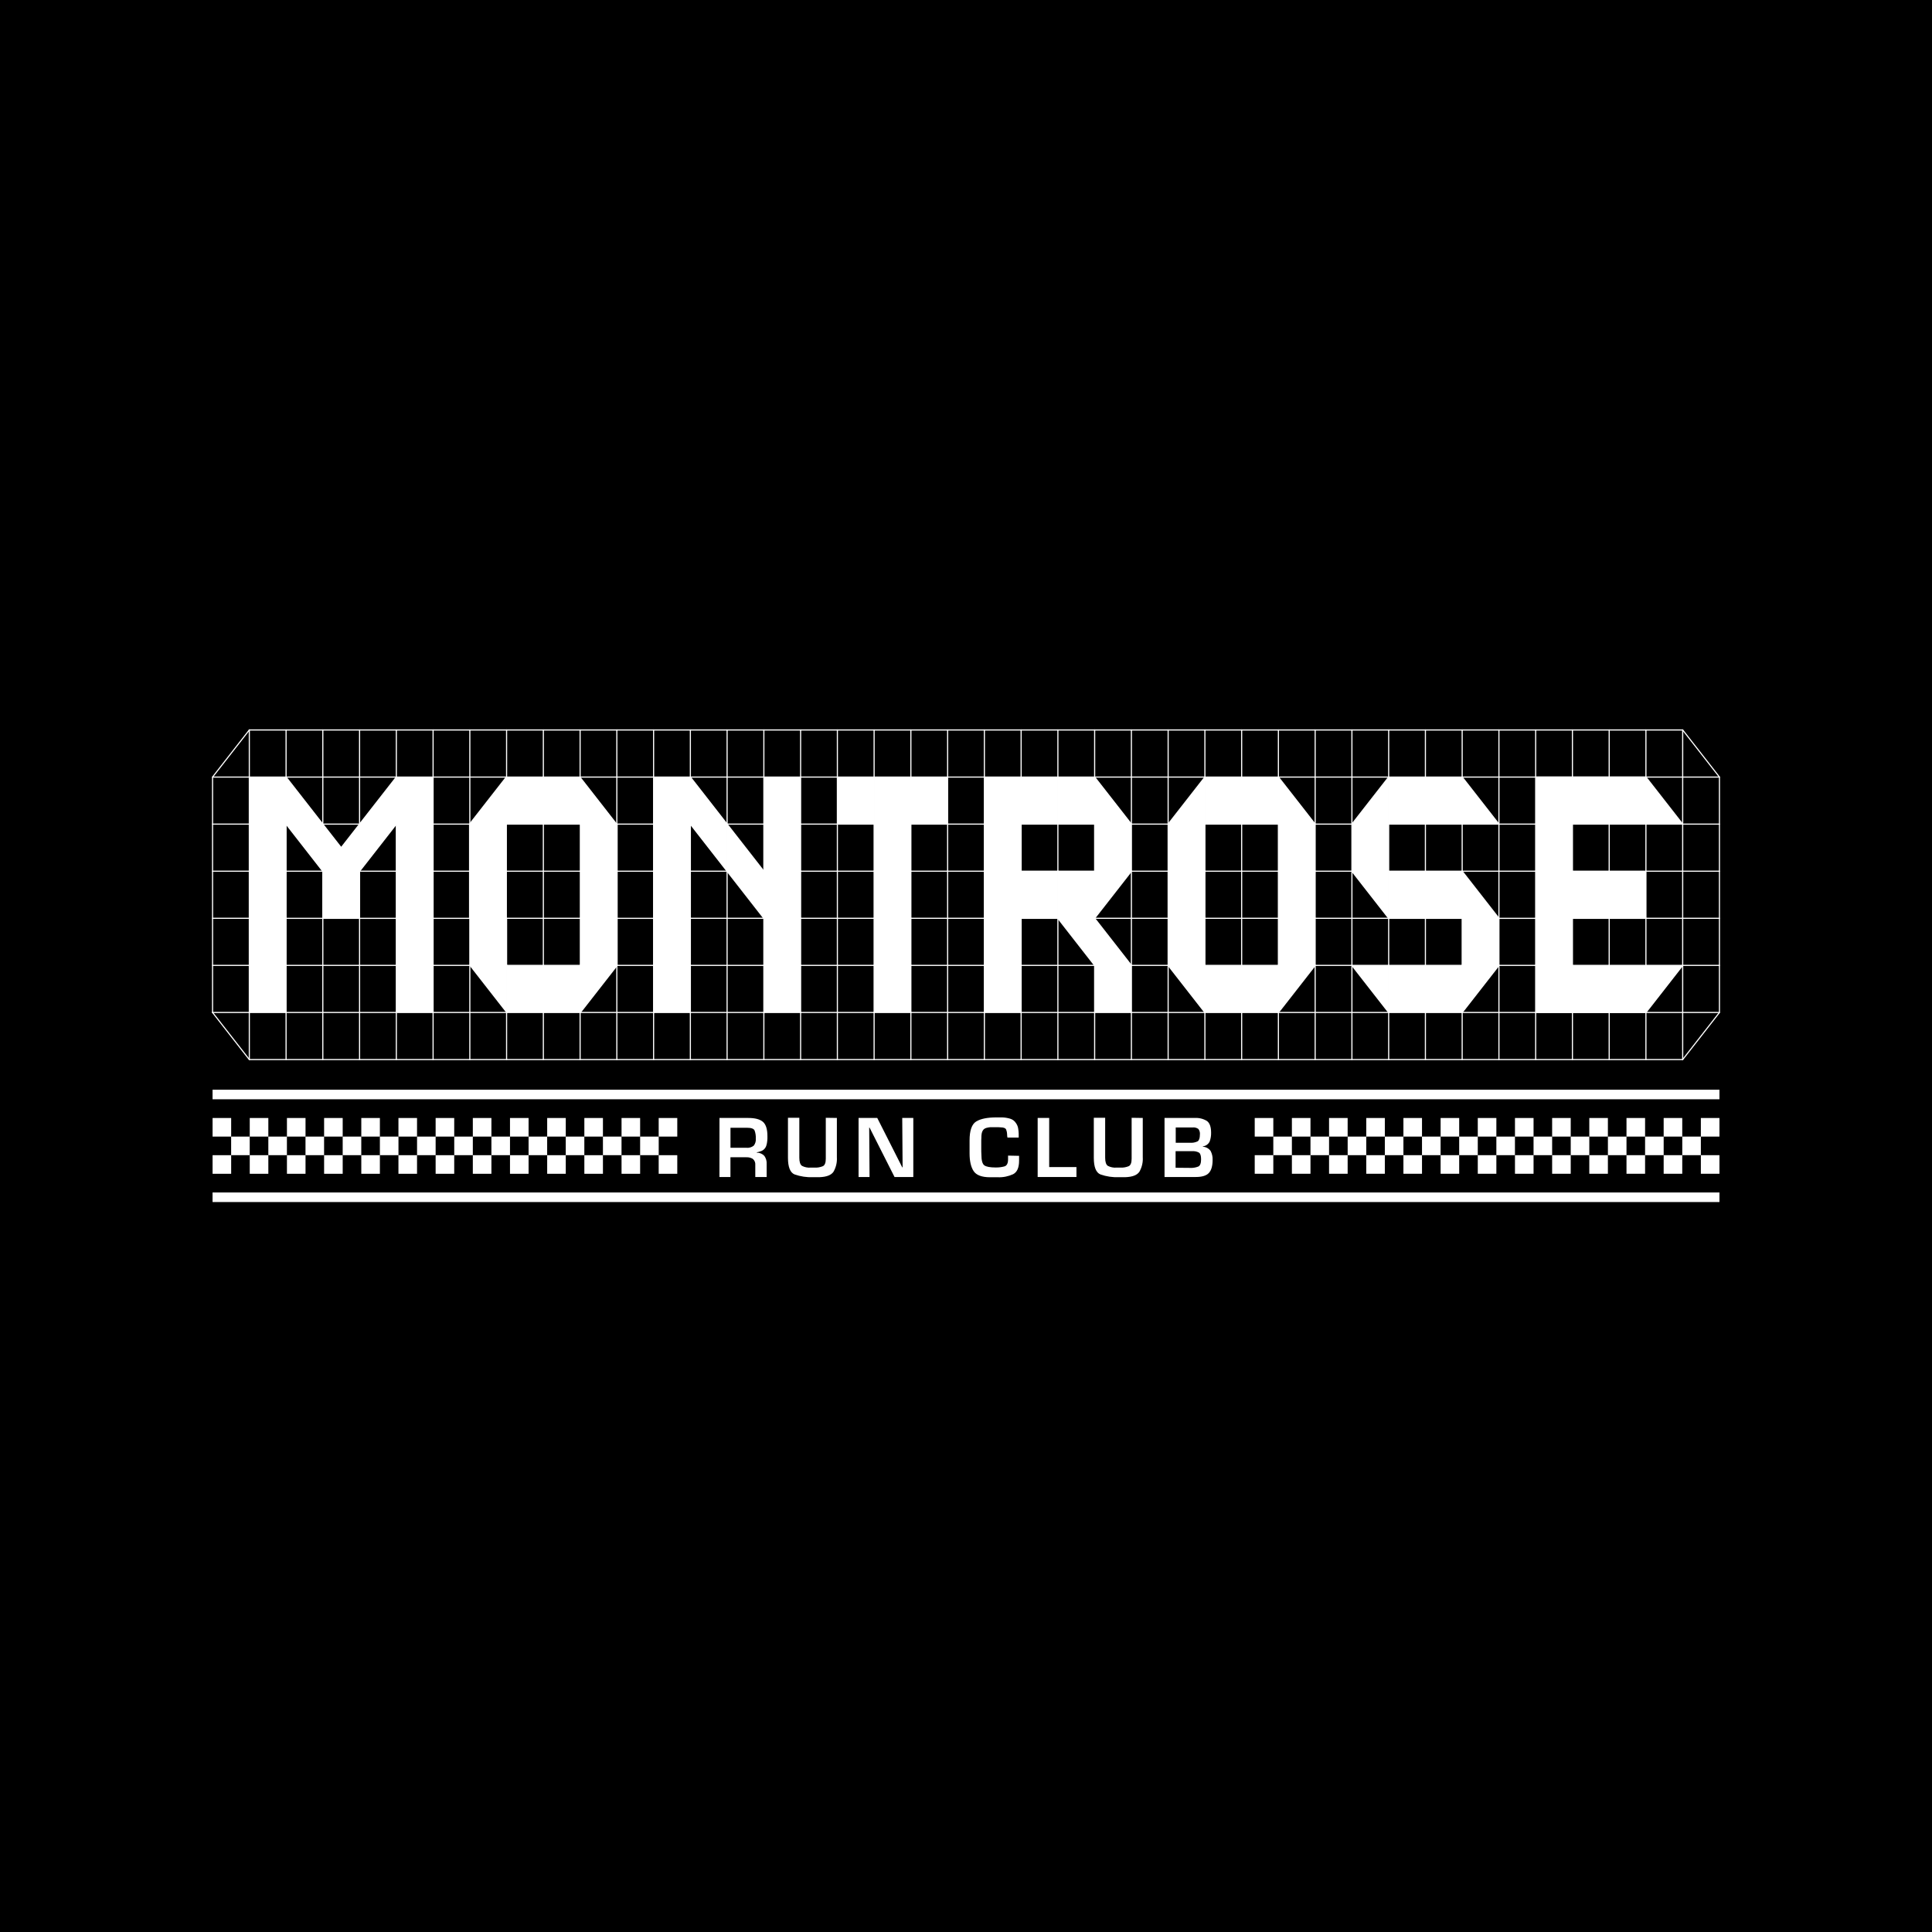
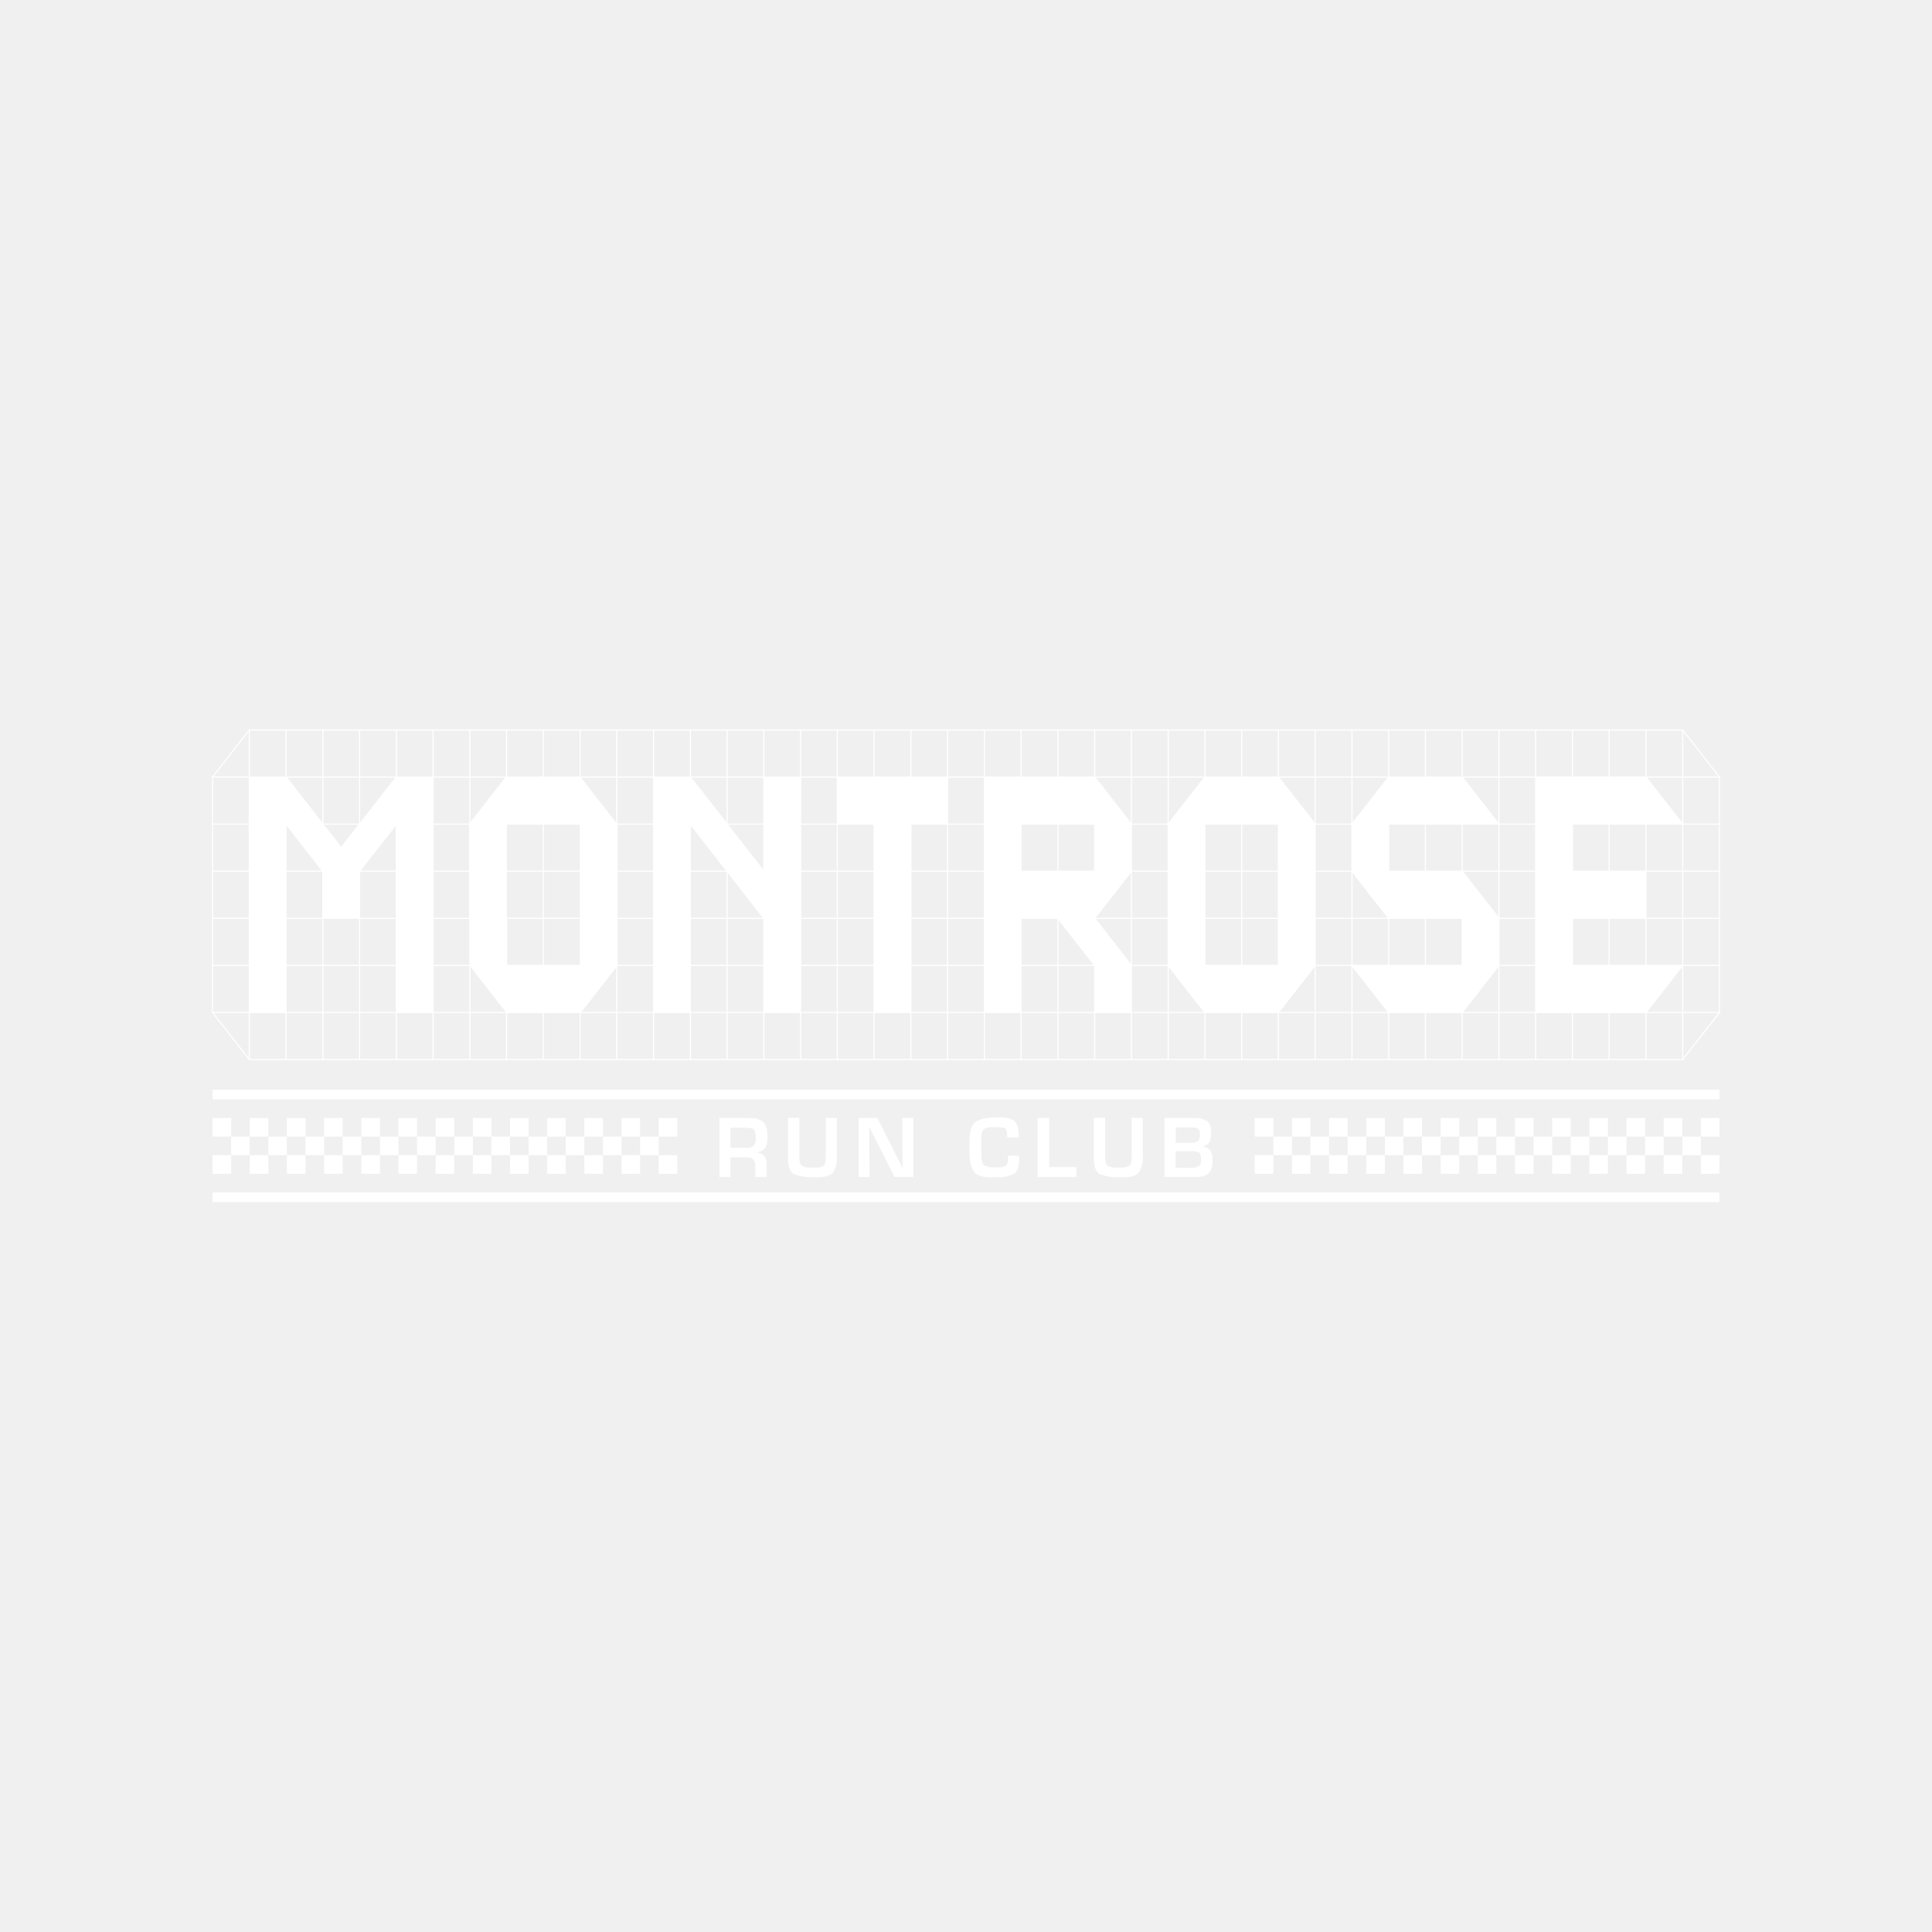
<svg xmlns="http://www.w3.org/2000/svg" viewBox="0 0 850.39 850.39">
  <defs>
    <style>.cls-1,.cls-3{fill:#fff;}.cls-1,.cls-2{stroke:#fff;stroke-linecap:round;stroke-linejoin:round;stroke-width:0.5px;}.cls-2{fill:none;}</style>
  </defs>
-   <g id="BG">
-     <rect width="850.39" height="850.39" />
-   </g>
  <g id="LOGO-EXPAND">
    <rect class="cls-1" x="384.75" y="362.75" width="16.18" height="20.73" />
    <rect class="cls-1" x="368.58" y="342.03" width="16.18" height="20.72" />
    <rect class="cls-1" x="384.75" y="342.03" width="16.18" height="20.72" />
    <rect class="cls-1" x="400.93" y="342.03" width="16.18" height="20.72" />
    <rect class="cls-1" x="384.75" y="383.48" width="16.18" height="20.73" />
    <rect class="cls-1" x="384.75" y="404.21" width="16.18" height="20.73" />
    <rect class="cls-1" x="384.75" y="424.93" width="16.18" height="20.72" />
    <rect class="cls-1" x="675.94" y="362.75" width="16.18" height="20.73" />
    <rect class="cls-1" x="675.94" y="342.03" width="16.18" height="20.72" />
    <rect class="cls-1" x="692.12" y="342.03" width="16.18" height="20.72" />
    <rect class="cls-1" x="708.3" y="342.03" width="16.18" height="20.72" />
    <polygon class="cls-1" points="740.65 362.75 724.47 362.75 724.47 342.03 740.65 362.75" />
    <rect class="cls-1" x="692.12" y="383.48" width="16.18" height="20.73" />
    <rect class="cls-1" x="675.94" y="383.48" width="16.18" height="20.73" />
    <rect class="cls-1" x="675.94" y="404.21" width="16.18" height="20.73" />
    <rect class="cls-1" x="675.94" y="424.93" width="16.18" height="20.72" />
    <rect class="cls-1" x="692.12" y="424.93" width="16.18" height="20.72" />
    <rect class="cls-1" x="708.3" y="424.93" width="16.18" height="20.72" />
    <polygon class="cls-1" points="740.65 424.93 724.47 445.66 724.47 424.93 740.65 424.93" />
    <rect class="cls-1" x="708.3" y="383.48" width="16.18" height="20.73" />
    <polygon class="cls-1" points="158.27 362.75 158.27 383.48 142.09 383.48 142.09 362.75 150.18 373.11 158.27 362.75" />
    <rect class="cls-1" x="174.45" y="362.75" width="16.18" height="20.73" />
    <rect class="cls-1" x="109.74" y="342.03" width="16.18" height="20.72" />
    <rect class="cls-1" x="174.45" y="342.03" width="16.18" height="20.72" />
    <polygon class="cls-1" points="142.09 362.75 142.09 383.48 125.92 362.75 142.09 362.75" />
    <polygon class="cls-1" points="174.45 362.75 158.27 383.48 158.27 362.75 174.45 362.75" />
    <rect class="cls-1" x="142.09" y="383.48" width="16.18" height="20.73" />
    <rect class="cls-1" x="174.45" y="383.48" width="16.18" height="20.73" />
    <rect class="cls-1" x="174.45" y="404.21" width="16.18" height="20.73" />
    <rect class="cls-1" x="174.45" y="424.93" width="16.18" height="20.72" />
    <rect class="cls-1" x="109.74" y="424.93" width="16.18" height="20.72" />
    <rect class="cls-1" x="109.74" y="404.21" width="16.18" height="20.73" />
    <rect class="cls-1" x="109.74" y="383.48" width="16.18" height="20.73" />
    <rect class="cls-1" x="109.74" y="362.75" width="16.18" height="20.73" />
    <polygon class="cls-1" points="174.45 342.03 174.45 362.75 158.27 362.75 174.45 342.03" />
    <polygon class="cls-1" points="142.09 362.75 142.09 362.75 125.92 362.75 125.92 342.03 142.09 362.75" />
    <polyline class="cls-2" points="740.65 321.3 724.47 321.3 708.3 321.3 692.12 321.3 675.94 321.3 659.77 321.3 643.59 321.3 627.41 321.3 611.24 321.3 595.06 321.3 578.88 321.3 562.7 321.3 546.53 321.3 530.35 321.3 514.17 321.3 498 321.3 481.81 321.3 465.64 321.3 449.46 321.3 433.29 321.3 417.11 321.3 400.93 321.3 384.75 321.3 368.58 321.3 352.4 321.3 336.22 321.3 320.04 321.3 303.87 321.3 287.69 321.3 271.51 321.3 255.34 321.3 239.16 321.3 222.98 321.3 206.8 321.3 190.63 321.3 174.45 321.3 158.27 321.3 142.09 321.3 125.92 321.3 109.74 321.3" />
    <polyline class="cls-2" points="222.98 342.03 206.8 342.03 190.63 342.03" />
    <polyline class="cls-2" points="303.87 342.03 320.04 342.03 336.22 342.03" />
    <line class="cls-2" x1="433.28" y1="342.03" x2="417.11" y2="342.03" />
    <polyline class="cls-2" points="611.24 342.03 595.06 342.03 578.88 342.03 562.7 342.03" />
    <polyline class="cls-2" points="643.59 342.03 659.77 342.03 675.94 342.03 692.12 342.03 708.3 342.03 724.47 342.03 740.65 342.03 756.83 342.03" />
    <polyline class="cls-2" points="481.81 342.03 498 342.03 514.17 342.03 530.35 342.03" />
    <line class="cls-2" x1="368.58" y1="342.03" x2="352.4" y2="342.03" />
    <polyline class="cls-2" points="255.34 342.03 271.51 342.03 287.69 342.03" />
    <polyline class="cls-2" points="125.92 342.03 142.09 342.03 158.27 342.03 174.45 342.03" />
    <line class="cls-2" x1="109.74" y1="342.03" x2="93.56" y2="342.03" />
    <line class="cls-2" x1="206.8" y1="362.75" x2="190.63" y2="362.75" />
    <line class="cls-2" x1="287.69" y1="362.75" x2="271.51" y2="362.75" />
    <line class="cls-2" x1="368.58" y1="362.75" x2="352.4" y2="362.75" />
    <line class="cls-2" x1="675.94" y1="362.75" x2="659.77" y2="362.75" />
    <line class="cls-2" x1="756.83" y1="362.75" x2="740.65" y2="362.75" />
    <line class="cls-2" x1="595.06" y1="362.75" x2="578.88" y2="362.75" />
    <line class="cls-2" x1="514.17" y1="362.75" x2="498" y2="362.75" />
    <line class="cls-2" x1="433.28" y1="362.75" x2="417.11" y2="362.75" />
    <line class="cls-2" x1="336.22" y1="362.75" x2="320.04" y2="362.75" />
    <line class="cls-2" x1="158.27" y1="362.75" x2="142.09" y2="362.75" />
    <line class="cls-2" x1="109.74" y1="362.75" x2="93.56" y2="362.75" />
    <line class="cls-2" x1="142.09" y1="383.48" x2="125.92" y2="383.48" />
    <line class="cls-2" x1="206.8" y1="383.48" x2="190.63" y2="383.48" />
    <line class="cls-2" x1="287.69" y1="383.48" x2="271.51" y2="383.48" />
    <polyline class="cls-2" points="352.4 383.48 368.58 383.48 384.75 383.48" />
    <line class="cls-2" x1="514.17" y1="383.48" x2="498" y2="383.48" />
    <line class="cls-2" x1="595.06" y1="383.48" x2="578.88" y2="383.48" />
    <polyline class="cls-2" points="724.47 383.48 740.65 383.48 756.83 383.48" />
    <polyline class="cls-2" points="675.94 383.48 659.77 383.48 643.59 383.48" />
    <polyline class="cls-2" points="562.7 383.48 546.53 383.48 530.35 383.48" />
    <polyline class="cls-2" points="433.29 383.48 417.11 383.48 400.93 383.48" />
    <line class="cls-2" x1="320.04" y1="383.48" x2="303.87" y2="383.48" />
    <polyline class="cls-2" points="255.34 383.48 239.16 383.48 222.98 383.48" />
    <line class="cls-2" x1="174.45" y1="383.48" x2="158.27" y2="383.48" />
    <line class="cls-2" x1="109.74" y1="383.48" x2="93.56" y2="383.48" />
    <line class="cls-2" x1="142.09" y1="404.21" x2="125.92" y2="404.21" />
    <line class="cls-2" x1="206.8" y1="404.21" x2="190.63" y2="404.21" />
    <line class="cls-2" x1="287.69" y1="404.21" x2="271.51" y2="404.21" />
    <polyline class="cls-2" points="352.4 404.2 368.58 404.2 384.75 404.2" />
    <polyline class="cls-2" points="481.81 404.2 498 404.2 514.17 404.2" />
    <polyline class="cls-2" points="578.88 404.2 595.06 404.2 611.24 404.2" />
    <polyline class="cls-2" points="724.47 404.2 740.65 404.2 756.83 404.2" />
    <line class="cls-2" x1="675.94" y1="404.21" x2="659.77" y2="404.21" />
    <polyline class="cls-2" points="562.7 404.2 546.53 404.2 530.35 404.2" />
    <polyline class="cls-2" points="433.29 404.2 417.11 404.2 400.93 404.2" />
    <polyline class="cls-2" points="336.22 404.2 320.04 404.2 303.87 404.2" />
    <polyline class="cls-2" points="255.34 404.2 239.16 404.2 222.98 404.2" />
    <line class="cls-2" x1="174.45" y1="404.21" x2="158.27" y2="404.21" />
    <line class="cls-2" x1="109.74" y1="404.2" x2="93.56" y2="404.2" />
    <line class="cls-2" x1="206.8" y1="424.93" x2="190.63" y2="424.93" />
    <line class="cls-2" x1="287.69" y1="424.93" x2="271.51" y2="424.93" />
    <polyline class="cls-2" points="303.87 424.93 320.04 424.93 336.22 424.93" />
    <polyline class="cls-2" points="352.4 424.93 368.58 424.93 384.75 424.93" />
    <polyline class="cls-2" points="400.93 424.93 417.11 424.93 433.29 424.93" />
    <line class="cls-2" x1="514.17" y1="424.93" x2="498" y2="424.93" />
    <line class="cls-2" x1="595.06" y1="424.93" x2="578.88" y2="424.93" />
    <line class="cls-2" x1="756.83" y1="424.93" x2="740.65" y2="424.93" />
    <line class="cls-2" x1="675.94" y1="424.93" x2="659.77" y2="424.93" />
    <polyline class="cls-2" points="449.46 424.93 465.64 424.93 481.81 424.93" />
    <polyline class="cls-2" points="174.45 424.93 158.27 424.93 142.09 424.93 125.92 424.93" />
    <line class="cls-2" x1="109.74" y1="424.93" x2="93.56" y2="424.93" />
    <polyline class="cls-2" points="125.92 445.66 142.09 445.66 158.27 445.66 174.45 445.66" />
    <polyline class="cls-2" points="222.98 445.66 206.8 445.66 190.63 445.66" />
    <polyline class="cls-2" points="303.87 445.66 320.04 445.66 336.22 445.66" />
    <polyline class="cls-2" points="400.93 445.66 417.11 445.66 433.29 445.66" />
    <polyline class="cls-2" points="498 445.66 514.17 445.66 530.35 445.66" />
    <polyline class="cls-2" points="643.59 445.66 659.77 445.66 675.94 445.66 692.12 445.66 708.3 445.66 724.47 445.66 740.65 445.66 756.83 445.66" />
    <polyline class="cls-2" points="611.24 445.66 595.06 445.66 578.88 445.66 562.7 445.66" />
    <polyline class="cls-2" points="449.46 445.66 465.64 445.66 481.81 445.66" />
    <polyline class="cls-2" points="384.75 445.66 368.58 445.66 352.4 445.66" />
    <polyline class="cls-2" points="287.69 445.66 271.51 445.66 255.34 445.66" />
    <line class="cls-2" x1="109.74" y1="445.66" x2="93.56" y2="445.66" />
    <polyline class="cls-2" points="740.65 466.38 724.47 466.38 708.3 466.38 692.12 466.38 675.94 466.38 659.77 466.38 643.59 466.38 627.41 466.38 611.24 466.38 595.06 466.38 578.88 466.38 562.7 466.38 546.53 466.38 530.35 466.38 514.17 466.38 498 466.38 481.81 466.38 465.64 466.38 449.46 466.38 433.29 466.38 417.11 466.38 400.93 466.38 384.75 466.38 368.58 466.38 352.4 466.38 336.22 466.38 320.04 466.38 303.87 466.38 287.69 466.38 271.51 466.38 255.34 466.38 239.16 466.38 222.98 466.38 206.8 466.38 190.63 466.38 174.45 466.38 158.27 466.38 142.09 466.38 125.92 466.38 109.74 466.38 93.56 445.66" />
    <polyline class="cls-2" points="93.56 445.66 93.56 424.93 93.56 404.21 93.56 383.48 93.56 362.75 93.56 342.03 109.74 321.3" />
    <line class="cls-2" x1="109.74" y1="466.38" x2="109.74" y2="445.66" />
    <line class="cls-2" x1="109.74" y1="342.03" x2="109.74" y2="321.3" />
    <line class="cls-2" x1="125.92" y1="466.38" x2="125.92" y2="445.66" />
    <line class="cls-2" x1="125.92" y1="342.03" x2="125.92" y2="321.3" />
    <polyline class="cls-2" points="142.09 404.2 142.09 424.93 142.09 445.66 142.09 466.38" />
    <polyline class="cls-2" points="142.09 362.75 142.09 342.03 142.09 321.3" />
    <polyline class="cls-2" points="158.27 404.2 158.27 424.93 158.27 445.66 158.27 466.38" />
    <polyline class="cls-2" points="158.27 362.75 158.27 342.03 158.27 321.3" />
    <line class="cls-2" x1="174.45" y1="466.38" x2="174.45" y2="445.66" />
    <line class="cls-2" x1="174.45" y1="342.03" x2="174.45" y2="321.3" />
    <line class="cls-2" x1="190.63" y1="466.38" x2="190.63" y2="445.66" />
    <line class="cls-2" x1="190.63" y1="342.03" x2="190.63" y2="321.3" />
    <polyline class="cls-2" points="206.8 424.93 206.8 445.66 206.8 466.38" />
    <polyline class="cls-2" points="206.8 321.3 206.8 342.03 206.8 362.75" />
    <line class="cls-2" x1="222.98" y1="466.38" x2="222.98" y2="445.66" />
    <line class="cls-2" x1="222.98" y1="342.03" x2="222.98" y2="321.3" />
    <line class="cls-2" x1="239.16" y1="466.38" x2="239.16" y2="445.66" />
    <line class="cls-2" x1="239.16" y1="342.03" x2="239.16" y2="321.3" />
    <polyline class="cls-2" points="239.16 362.75 239.16 383.48 239.16 404.2 239.16 424.93" />
    <line class="cls-2" x1="255.34" y1="466.38" x2="255.34" y2="445.66" />
    <line class="cls-2" x1="255.34" y1="342.03" x2="255.34" y2="321.3" />
    <polyline class="cls-2" points="271.51 424.93 271.51 445.66 271.51 466.38" />
    <polyline class="cls-2" points="271.51 321.3 271.51 342.03 271.51 362.75" />
    <line class="cls-2" x1="287.69" y1="466.38" x2="287.69" y2="445.66" />
    <line class="cls-2" x1="287.69" y1="342.03" x2="287.69" y2="321.3" />
    <line class="cls-2" x1="303.87" y1="466.38" x2="303.87" y2="445.66" />
    <line class="cls-2" x1="303.87" y1="342.03" x2="303.87" y2="321.3" />
    <polyline class="cls-2" points="320.04 383.48 320.04 404.2 320.04 424.93 320.04 445.66 320.04 466.38" />
    <polyline class="cls-2" points="320.04 321.3 320.04 342.03 320.04 362.75" />
    <line class="cls-2" x1="336.22" y1="466.38" x2="336.22" y2="445.66" />
    <line class="cls-2" x1="336.22" y1="342.03" x2="336.22" y2="321.3" />
    <line class="cls-2" x1="352.4" y1="466.38" x2="352.4" y2="445.66" />
    <line class="cls-2" x1="352.4" y1="342.03" x2="352.4" y2="321.3" />
    <polyline class="cls-2" points="368.58 362.75 368.58 383.48 368.58 404.2 368.58 424.93 368.58 445.66 368.58 466.38" />
    <line class="cls-2" x1="368.58" y1="342.03" x2="368.58" y2="321.3" />
    <line class="cls-2" x1="384.75" y1="466.38" x2="384.75" y2="445.66" />
    <line class="cls-2" x1="384.75" y1="342.03" x2="384.75" y2="321.3" />
    <line class="cls-2" x1="400.93" y1="466.38" x2="400.93" y2="445.66" />
    <line class="cls-2" x1="400.93" y1="342.03" x2="400.93" y2="321.3" />
    <polyline class="cls-2" points="417.11 362.75 417.11 383.48 417.11 404.2 417.11 424.93 417.11 445.66 417.11 466.38" />
    <line class="cls-2" x1="417.11" y1="342.03" x2="417.11" y2="321.3" />
    <line class="cls-2" x1="433.28" y1="466.38" x2="433.28" y2="445.66" />
    <line class="cls-2" x1="433.28" y1="342.03" x2="433.28" y2="321.3" />
    <line class="cls-2" x1="449.46" y1="466.38" x2="449.46" y2="445.66" />
    <line class="cls-2" x1="449.46" y1="342.03" x2="449.46" y2="321.3" />
    <line class="cls-2" x1="465.64" y1="383.48" x2="465.64" y2="362.75" />
    <polyline class="cls-2" points="465.64 466.38 465.64 445.66 465.64 424.93 465.64 404.2" />
    <line class="cls-2" x1="465.64" y1="342.03" x2="465.64" y2="321.3" />
    <line class="cls-2" x1="481.82" y1="466.38" x2="481.82" y2="445.66" />
    <line class="cls-2" x1="481.82" y1="342.03" x2="481.82" y2="321.3" />
    <line class="cls-2" x1="498" y1="466.38" x2="498" y2="445.66" />
    <polyline class="cls-2" points="498 424.93 498 404.2 498 383.48" />
    <polyline class="cls-2" points="498 321.3 498 342.03 498 362.75" />
    <polyline class="cls-2" points="514.17 466.38 514.17 445.66 514.17 424.93" />
    <polyline class="cls-2" points="514.17 362.75 514.17 342.03 514.17 321.3" />
    <line class="cls-2" x1="530.35" y1="466.38" x2="530.35" y2="445.66" />
    <line class="cls-2" x1="530.35" y1="342.03" x2="530.35" y2="321.3" />
    <polyline class="cls-2" points="546.53 362.75 546.53 383.48 546.53 404.2 546.53 424.93" />
    <line class="cls-2" x1="546.53" y1="466.38" x2="546.53" y2="445.66" />
    <line class="cls-2" x1="546.53" y1="342.03" x2="546.53" y2="321.3" />
    <line class="cls-2" x1="562.7" y1="466.38" x2="562.7" y2="445.66" />
    <line class="cls-2" x1="562.7" y1="342.03" x2="562.7" y2="321.3" />
    <polyline class="cls-2" points="578.88 424.93 578.88 445.66 578.88 466.38" />
    <polyline class="cls-2" points="578.88 321.3 578.88 342.03 578.88 362.75" />
    <polyline class="cls-2" points="595.06 383.48 595.06 404.2 595.06 424.93 595.06 445.66 595.06 466.38" />
    <polyline class="cls-2" points="595.06 321.3 595.06 342.03 595.06 362.75" />
    <line class="cls-2" x1="611.24" y1="466.38" x2="611.24" y2="445.66" />
    <line class="cls-2" x1="611.24" y1="424.93" x2="611.24" y2="404.21" />
    <line class="cls-2" x1="611.24" y1="342.03" x2="611.24" y2="321.3" />
    <line class="cls-2" x1="627.41" y1="383.48" x2="627.41" y2="362.75" />
    <line class="cls-2" x1="627.41" y1="466.38" x2="627.41" y2="445.66" />
    <line class="cls-2" x1="627.41" y1="424.93" x2="627.41" y2="404.21" />
    <line class="cls-2" x1="627.41" y1="342.03" x2="627.41" y2="321.3" />
    <line class="cls-2" x1="643.59" y1="383.48" x2="643.59" y2="362.75" />
    <line class="cls-2" x1="643.59" y1="466.38" x2="643.59" y2="445.66" />
    <line class="cls-2" x1="643.59" y1="342.03" x2="643.59" y2="321.3" />
    <polyline class="cls-2" points="659.77 424.93 659.77 445.66 659.77 466.38" />
    <polyline class="cls-2" points="659.77 321.3 659.77 342.03 659.77 362.75 659.77 383.48 659.77 404.2" />
    <line class="cls-2" x1="675.94" y1="466.38" x2="675.94" y2="445.66" />
    <line class="cls-2" x1="675.94" y1="342.03" x2="675.94" y2="321.3" />
    <line class="cls-2" x1="692.12" y1="466.38" x2="692.12" y2="445.66" />
    <line class="cls-2" x1="692.12" y1="342.03" x2="692.12" y2="321.3" />
    <line class="cls-2" x1="708.3" y1="466.38" x2="708.3" y2="445.66" />
    <line class="cls-2" x1="708.3" y1="383.48" x2="708.3" y2="362.75" />
    <line class="cls-2" x1="708.3" y1="342.03" x2="708.3" y2="321.3" />
    <line class="cls-2" x1="708.3" y1="424.93" x2="708.3" y2="404.21" />
    <line class="cls-2" x1="724.47" y1="466.38" x2="724.47" y2="445.66" />
    <line class="cls-2" x1="724.47" y1="383.48" x2="724.47" y2="362.75" />
    <line class="cls-2" x1="724.47" y1="342.03" x2="724.47" y2="321.3" />
    <line class="cls-2" x1="724.47" y1="424.93" x2="724.47" y2="404.21" />
    <polyline class="cls-2" points="740.65 321.3 740.65 342.03 740.65 362.75 740.65 383.48 740.65 404.2 740.65 424.93 740.65 445.66 740.65 466.38" />
    <polyline class="cls-2" points="740.65 321.3 756.83 342.03 756.83 362.75 756.83 383.48 756.83 404.21 756.83 424.93 756.83 445.66 740.65 466.38" />
    <polygon class="cls-1" points="222.87 342.03 222.87 362.75 206.69 362.75 222.87 342.03" />
    <rect class="cls-1" x="206.69" y="383.48" width="16.18" height="20.73" />
    <rect class="cls-1" x="239.05" y="342.03" width="16.18" height="20.72" />
    <rect class="cls-1" x="222.87" y="342.03" width="16.18" height="20.72" />
    <rect class="cls-1" x="206.69" y="362.75" width="16.18" height="20.73" />
    <rect class="cls-1" x="255.45" y="362.75" width="16.18" height="20.73" />
    <rect class="cls-1" x="255.45" y="383.48" width="16.18" height="20.73" />
    <rect class="cls-1" x="206.8" y="404.21" width="16.18" height="20.73" />
    <rect class="cls-1" x="223.1" y="424.93" width="16.18" height="20.72" />
    <rect class="cls-1" x="239.27" y="424.93" width="16.18" height="20.72" />
    <rect class="cls-1" x="255.45" y="404.21" width="16.18" height="20.73" />
    <polygon class="cls-1" points="271.4 362.75 255.23 362.75 255.23 342.03 271.4 362.75" />
    <polygon class="cls-1" points="271.63 424.93 255.45 445.66 255.45 424.93 271.63 424.93" />
    <polygon class="cls-1" points="223.1 424.93 223.1 445.66 206.92 424.93 223.1 424.93" />
    <rect class="cls-1" x="336.22" y="362.75" width="16.18" height="20.73" />
    <rect class="cls-1" x="287.69" y="342.03" width="16.18" height="20.72" />
    <rect class="cls-1" x="336.22" y="342.03" width="16.18" height="20.72" />
    <rect class="cls-1" x="287.69" y="362.75" width="16.18" height="20.73" />
    <rect class="cls-1" x="287.69" y="383.48" width="16.18" height="20.73" />
    <rect class="cls-1" x="287.69" y="424.93" width="16.18" height="20.72" />
    <rect class="cls-1" x="287.69" y="404.21" width="16.18" height="20.73" />
    <rect class="cls-1" x="336.22" y="383.48" width="16.18" height="20.73" />
    <rect class="cls-1" x="336.22" y="404.21" width="16.18" height="20.73" />
    <rect class="cls-1" x="336.22" y="424.93" width="16.18" height="20.72" />
    <polygon class="cls-1" points="320.04 362.75 320.04 362.75 303.87 362.75 303.87 342.03 320.04 362.75" />
    <polygon class="cls-1" points="336.22 383.48 320.04 383.48 320.04 362.75 336.22 383.48" />
    <polygon class="cls-1" points="320.04 362.75 320.04 383.48 303.87 362.75 320.04 362.75" />
    <polygon class="cls-1" points="336.22 383.48 336.22 404.2 320.05 383.48 336.22 383.48" />
    <rect class="cls-1" x="433.28" y="362.75" width="16.18" height="20.73" />
    <rect class="cls-1" x="433.28" y="342.03" width="16.18" height="20.72" />
    <rect class="cls-1" x="449.46" y="342.03" width="16.18" height="20.72" />
    <rect class="cls-1" x="465.64" y="342.03" width="16.18" height="20.72" />
    <rect class="cls-1" x="449.46" y="383.48" width="16.18" height="20.73" />
    <rect class="cls-1" x="465.64" y="383.48" width="16.18" height="20.73" />
    <rect class="cls-1" x="433.28" y="383.48" width="16.18" height="20.73" />
    <rect class="cls-1" x="433.28" y="404.21" width="16.18" height="20.73" />
    <rect class="cls-1" x="433.28" y="424.93" width="16.18" height="20.72" />
    <rect class="cls-1" x="481.82" y="424.93" width="16.18" height="20.72" />
    <polygon class="cls-1" points="498 424.93 481.81 424.93 481.81 404.2 498 424.93" />
    <polygon class="cls-1" points="498 383.48 481.81 404.2 481.81 383.48 498 383.48" />
    <rect class="cls-1" x="481.82" y="362.75" width="16.18" height="20.73" />
    <polygon class="cls-1" points="498 362.75 481.81 362.75 481.81 342.03 498 362.75" />
    <polygon class="cls-1" points="481.81 404.2 481.81 424.93 465.64 404.2 481.81 404.2" />
    <polygon class="cls-1" points="530.35 342.03 530.35 362.75 514.17 362.75 530.35 342.03" />
    <rect class="cls-1" x="530.35" y="342.03" width="16.18" height="20.72" />
    <rect class="cls-1" x="546.53" y="342.03" width="16.18" height="20.72" />
    <rect class="cls-1" x="562.7" y="383.48" width="16.18" height="20.73" />
    <rect class="cls-1" x="514.17" y="362.75" width="16.18" height="20.73" />
    <rect class="cls-1" x="562.7" y="362.75" width="16.18" height="20.73" />
    <rect class="cls-1" x="514.17" y="383.48" width="16.18" height="20.73" />
    <rect class="cls-1" x="514.17" y="404.21" width="16.18" height="20.73" />
    <rect class="cls-1" x="562.7" y="404.21" width="16.18" height="20.73" />
    <rect class="cls-1" x="546.53" y="424.93" width="16.18" height="20.72" />
    <rect class="cls-1" x="530.35" y="424.93" width="16.18" height="20.72" />
    <polygon class="cls-1" points="530.35 424.93 530.35 445.66 514.17 424.93 530.35 424.93" />
    <polygon class="cls-1" points="578.88 424.93 562.7 445.66 562.7 424.93 578.88 424.93" />
    <polygon class="cls-1" points="578.88 362.75 562.7 362.75 562.7 342.03 578.88 362.75" />
    <polygon class="cls-1" points="611.24 342.03 611.24 362.75 595.06 362.75 611.24 342.03" />
    <polygon class="cls-1" points="611.24 383.48 611.24 404.2 595.06 383.48 611.24 383.48" />
    <polygon class="cls-1" points="659.77 404.2 643.59 404.2 643.59 383.48 659.77 404.2" />
    <rect class="cls-1" x="611.24" y="342.03" width="16.18" height="20.72" />
    <rect class="cls-1" x="627.41" y="342.03" width="16.18" height="20.72" />
    <rect class="cls-1" x="595.06" y="362.75" width="16.18" height="20.73" />
    <rect class="cls-1" x="611.24" y="383.48" width="16.18" height="20.73" />
    <rect class="cls-1" x="627.41" y="383.48" width="16.18" height="20.73" />
    <rect class="cls-1" x="627.41" y="424.93" width="16.18" height="20.72" />
    <rect class="cls-1" x="611.24" y="424.93" width="16.18" height="20.72" />
    <rect class="cls-1" x="643.59" y="404.21" width="16.18" height="20.73" />
    <polygon class="cls-1" points="659.77 362.75 643.59 362.75 643.59 342.03 659.77 362.75" />
    <polygon class="cls-1" points="659.77 424.93 643.59 445.66 643.59 424.93 659.77 424.93" />
    <polygon class="cls-1" points="611.24 424.93 611.24 445.66 595.06 424.93 611.24 424.93" />
    <path class="cls-3" d="M316.69,492.08h12.63c3,0,5.14.56,6.47,1.69s2,3.24,2,6.33v1a6.86,6.86,0,0,1-.07,1,9.2,9.2,0,0,1-.41,2.14,3.77,3.77,0,0,1-1.15,1.76,3.87,3.87,0,0,1-1,.62A8.2,8.2,0,0,1,334,507l-.45.1-.45.1v.15a4.55,4.55,0,0,1,3.35,1.44,5.54,5.54,0,0,1,1,3.59v5.69h-5v-4.72l0-.58a3.08,3.08,0,0,0-1.11-2.69,5.09,5.09,0,0,0-2.83-.7h-7v8.69h-4.84Zm11.85,13.13a4.48,4.48,0,0,0,3.21-.92,4.28,4.28,0,0,0,.92-3.1,9.15,9.15,0,0,0-.53-3.6c-.35-.79-1.44-1.19-3.29-1.19h-7.32v8.81Z" />
    <path class="cls-3" d="M368.36,492.08V509.4a11.31,11.31,0,0,1-1.5,6.38c-1,1.47-3.05,2.26-6.17,2.37H360c-.24,0-.47,0-.71,0a6.34,6.34,0,0,1-.74,0h-.7a21.72,21.72,0,0,1-8.1-1.21c-1.95-.8-2.92-3.25-2.92-7.33v-17.6h5v17.57c0,1.87.4,3.07,1.19,3.59a7,7,0,0,0,3.76.77h1.72a8.49,8.49,0,0,0,3.72-.64c.84-.43,1.26-1.52,1.26-3.29v-18Z" />
    <path class="cls-3" d="M402,518.07h-8.26l-11-21.75h-.15l.15,21.75h-4.83v-26h8.22l11,21.74h.16l-.16-21.74H402Z" />
    <path class="cls-3" d="M448.56,508.75a5,5,0,0,0,0,.55c0,.18,0,.35,0,.51a4.87,4.87,0,0,0,0,.54c0,.18,0,.37,0,.55q0,4.59-2.63,5.94a14.65,14.65,0,0,1-6.69,1.34l-3.47,0c-3.66,0-6.07-.94-7.24-2.74s-1.76-4.39-1.76-7.74c0-.31,0-.63,0-.95s0-.65,0-1a3.77,3.77,0,0,0,0-.47c0-.15,0-.31,0-.46,0-.47,0-.95,0-1.43s0-1,0-1.42q0-6.54,2.92-8.34c1.95-1.19,4.88-1.79,8.81-1.79h2.72a13.8,13.8,0,0,1,3.37.55,4.58,4.58,0,0,1,2.63,2,5.53,5.53,0,0,1,.92,2.2,16,16,0,0,1,.25,2.36c0,.13,0,.27,0,.41a2.88,2.88,0,0,1,0,.41c0,.16,0,.31,0,.47s0,.31,0,.46h-4.95a3.33,3.33,0,0,1-.1-.58c0-.21,0-.41-.05-.62v-.28a6.14,6.14,0,0,0-.41-2c-.25-.61-1.05-1-2.4-1a8.07,8.07,0,0,0-1.11-.07h-2.71a6.79,6.79,0,0,0-.78,0,9.81,9.81,0,0,0-1.65.29,2.71,2.71,0,0,0-1.27.68,3.13,3.13,0,0,0-.68,1.15,4.92,4.92,0,0,0-.26,1.3c0,.19,0,.37-.05.55a5,5,0,0,0,0,.55c0,.41-.05.82-.06,1.22s0,.82,0,1.23c0,.83,0,1.67,0,2.51s0,1.69.06,2.52q0,3.9,1.32,4.81c.86.61,2.52.92,5,.92a13.85,13.85,0,0,0,3.8-.47q1.62-.46,1.62-3.12v-.82a1.78,1.78,0,0,1,0-.41v-.41Z" />
    <path class="cls-3" d="M461.81,513.7h12v4.37H456.74v-26h5.07Z" />
    <path class="cls-3" d="M503,492.08V509.4a11.31,11.31,0,0,1-1.5,6.38q-1.5,2.21-6.17,2.37h-.7c-.24,0-.47,0-.71,0a6.34,6.34,0,0,1-.74,0h-.7a21.72,21.72,0,0,1-8.1-1.21c-1.95-.8-2.93-3.25-2.93-7.33v-17.6h5v17.57c0,1.87.4,3.07,1.19,3.59a7,7,0,0,0,3.76.77h1.72a8.49,8.49,0,0,0,3.72-.64c.84-.43,1.26-1.52,1.26-3.29v-18Z" />
    <path class="cls-3" d="M512.58,492.08h13.29a9.18,9.18,0,0,1,5.36,1.32q1.85,1.32,1.85,5.18a10.51,10.51,0,0,1-.63,3.86,3.82,3.82,0,0,1-3,2.14v.16a4.51,4.51,0,0,1,3.41,1.85,7.73,7.73,0,0,1,.88,4c0,2.59-.54,4.49-1.62,5.68s-3,1.8-5.78,1.8H512.58ZM523.8,503a6.49,6.49,0,0,0,3.35-.63c.65-.41,1-1.41,1-3a3.36,3.36,0,0,0-.7-2.47,3.72,3.72,0,0,0-2.5-.64h-7.44V503Zm0,11.06a8.54,8.54,0,0,0,3.66-.6c.81-.4,1.21-1.46,1.21-3.18,0-1.53-.3-2.51-.91-2.94a5.6,5.6,0,0,0-3.1-.64h-7.21V514Z" />
    <rect class="cls-3" x="552.28" y="492.1" width="8.18" height="8.18" />
    <rect class="cls-3" x="552.28" y="508.46" width="8.18" height="8.18" />
    <rect class="cls-3" x="560.46" y="500.28" width="8.18" height="8.18" />
    <rect class="cls-3" x="568.64" y="492.1" width="8.18" height="8.18" />
    <rect class="cls-3" x="568.64" y="508.46" width="8.18" height="8.18" />
    <rect class="cls-3" x="576.82" y="500.28" width="8.18" height="8.18" />
    <rect class="cls-3" x="585" y="492.1" width="8.18" height="8.18" />
    <rect class="cls-3" x="585" y="508.46" width="8.18" height="8.18" />
    <rect class="cls-3" x="593.19" y="500.28" width="8.18" height="8.18" />
    <rect class="cls-3" x="601.37" y="492.1" width="8.18" height="8.18" />
    <rect class="cls-3" x="601.37" y="508.46" width="8.18" height="8.18" />
    <rect class="cls-3" x="609.55" y="500.28" width="8.18" height="8.18" />
    <rect class="cls-3" x="617.73" y="492.1" width="8.18" height="8.18" />
    <rect class="cls-3" x="617.73" y="508.46" width="8.18" height="8.18" />
    <rect class="cls-3" x="625.91" y="500.28" width="8.18" height="8.18" />
    <rect class="cls-3" x="634.1" y="492.1" width="8.18" height="8.18" />
    <rect class="cls-3" x="634.1" y="508.46" width="8.18" height="8.18" />
    <rect class="cls-3" x="642.28" y="500.28" width="8.18" height="8.18" />
    <rect class="cls-3" x="650.46" y="492.1" width="8.18" height="8.18" />
    <rect class="cls-3" x="650.46" y="508.46" width="8.18" height="8.18" />
    <rect class="cls-3" x="658.64" y="500.28" width="8.18" height="8.18" />
    <rect class="cls-3" x="666.83" y="492.1" width="8.18" height="8.18" />
    <rect class="cls-3" x="666.83" y="508.46" width="8.18" height="8.18" />
    <rect class="cls-3" x="675.01" y="500.28" width="8.18" height="8.18" />
    <rect class="cls-3" x="683.19" y="492.1" width="8.18" height="8.18" />
    <rect class="cls-3" x="683.19" y="508.46" width="8.18" height="8.18" />
    <rect class="cls-3" x="691.37" y="500.28" width="8.18" height="8.18" />
    <rect class="cls-3" x="699.55" y="492.1" width="8.18" height="8.18" />
    <rect class="cls-3" x="699.55" y="508.46" width="8.18" height="8.18" />
    <rect class="cls-3" x="707.74" y="500.28" width="8.18" height="8.18" />
    <rect class="cls-3" x="715.92" y="492.1" width="8.18" height="8.18" />
    <rect class="cls-3" x="715.92" y="508.46" width="8.18" height="8.18" />
    <rect class="cls-3" x="724.1" y="500.28" width="8.18" height="8.18" />
    <rect class="cls-3" x="732.28" y="492.1" width="8.18" height="8.18" />
    <rect class="cls-3" x="732.28" y="508.46" width="8.18" height="8.18" />
    <rect class="cls-3" x="748.65" y="492.1" width="8.18" height="8.18" />
    <rect class="cls-3" x="748.65" y="508.46" width="8.18" height="8.18" />
    <rect class="cls-3" x="740.47" y="500.28" width="8.18" height="8.18" />
    <rect class="cls-3" x="289.94" y="492.1" width="8.18" height="8.18" transform="translate(588.05 992.38) rotate(-180)" />
    <rect class="cls-3" x="289.94" y="508.46" width="8.18" height="8.18" transform="translate(588.05 1025.11) rotate(-180)" />
    <rect class="cls-3" x="281.75" y="500.28" width="8.18" height="8.18" transform="translate(571.69 1008.74) rotate(-180)" />
    <rect class="cls-3" x="273.57" y="492.1" width="8.18" height="8.18" transform="translate(555.33 992.38) rotate(-180)" />
    <rect class="cls-3" x="273.57" y="508.46" width="8.18" height="8.18" transform="translate(555.33 1025.11) rotate(-180)" />
    <rect class="cls-3" x="265.39" y="500.28" width="8.18" height="8.18" transform="translate(538.96 1008.74) rotate(-180)" />
    <rect class="cls-3" x="257.21" y="492.1" width="8.18" height="8.18" transform="translate(522.6 992.38) rotate(-180)" />
    <rect class="cls-3" x="257.21" y="508.46" width="8.18" height="8.18" transform="translate(522.6 1025.11) rotate(-180)" />
    <rect class="cls-3" x="249.03" y="500.28" width="8.18" height="8.18" transform="translate(506.23 1008.74) rotate(-180)" />
    <rect class="cls-3" x="240.84" y="492.1" width="8.18" height="8.18" transform="translate(489.87 992.38) rotate(-180)" />
    <rect class="cls-3" x="240.84" y="508.46" width="8.18" height="8.18" transform="translate(489.87 1025.11) rotate(-180)" />
    <rect class="cls-3" x="232.66" y="500.28" width="8.18" height="8.18" transform="translate(473.5 1008.74) rotate(-180)" />
    <rect class="cls-3" x="224.48" y="492.1" width="8.18" height="8.18" transform="translate(457.14 992.38) rotate(-180)" />
    <rect class="cls-3" x="224.48" y="508.46" width="8.18" height="8.18" transform="translate(457.14 1025.11) rotate(-180)" />
    <rect class="cls-3" x="216.3" y="500.28" width="8.18" height="8.18" transform="translate(440.78 1008.74) rotate(-180)" />
    <rect class="cls-3" x="208.11" y="492.1" width="8.18" height="8.18" transform="translate(424.41 992.38) rotate(-180)" />
    <rect class="cls-3" x="208.11" y="508.46" width="8.18" height="8.18" transform="translate(424.41 1025.11) rotate(-180)" />
    <rect class="cls-3" x="199.93" y="500.28" width="8.18" height="8.18" transform="translate(408.05 1008.74) rotate(-180)" />
    <rect class="cls-3" x="191.75" y="492.1" width="8.18" height="8.18" transform="translate(391.68 992.38) rotate(-180)" />
    <rect class="cls-3" x="191.75" y="508.46" width="8.18" height="8.18" transform="translate(391.68 1025.11) rotate(-180)" />
    <rect class="cls-3" x="183.57" y="500.28" width="8.18" height="8.18" transform="translate(375.32 1008.74) rotate(-180)" />
    <rect class="cls-3" x="175.39" y="492.1" width="8.18" height="8.18" transform="translate(358.95 992.38) rotate(-180)" />
    <rect class="cls-3" x="175.39" y="508.46" width="8.18" height="8.18" transform="translate(358.95 1025.11) rotate(-180)" />
    <rect class="cls-3" x="167.2" y="500.28" width="8.18" height="8.18" transform="translate(342.59 1008.74) rotate(-180)" />
    <rect class="cls-3" x="159.02" y="492.1" width="8.18" height="8.18" transform="translate(326.23 992.38) rotate(-180)" />
    <rect class="cls-3" x="159.02" y="508.46" width="8.18" height="8.18" transform="translate(326.23 1025.11) rotate(-180)" />
    <rect class="cls-3" x="150.84" y="500.28" width="8.18" height="8.18" transform="translate(309.86 1008.74) rotate(-180)" />
    <rect class="cls-3" x="142.66" y="492.1" width="8.18" height="8.18" transform="translate(293.5 992.38) rotate(-180)" />
    <rect class="cls-3" x="142.66" y="508.46" width="8.18" height="8.18" transform="translate(293.5 1025.11) rotate(-180)" />
    <rect class="cls-3" x="134.48" y="500.28" width="8.18" height="8.18" transform="translate(277.13 1008.74) rotate(-180)" />
    <rect class="cls-3" x="126.29" y="492.1" width="8.18" height="8.18" transform="translate(260.77 992.38) rotate(-180)" />
    <rect class="cls-3" x="126.29" y="508.46" width="8.18" height="8.18" transform="translate(260.77 1025.11) rotate(-180)" />
    <rect class="cls-3" x="118.11" y="500.28" width="8.18" height="8.18" transform="translate(244.4 1008.74) rotate(-180)" />
    <rect class="cls-3" x="109.93" y="492.1" width="8.18" height="8.18" transform="translate(228.04 992.38) rotate(-180)" />
    <rect class="cls-3" x="109.93" y="508.46" width="8.18" height="8.18" transform="translate(228.04 1025.11) rotate(-180)" />
    <rect class="cls-3" x="93.56" y="492.1" width="8.18" height="8.18" transform="translate(195.31 992.38) rotate(-180)" />
    <rect class="cls-3" x="93.56" y="508.46" width="8.18" height="8.18" transform="translate(195.31 1025.11) rotate(-180)" />
    <rect class="cls-3" x="101.75" y="500.28" width="8.18" height="8.18" transform="translate(211.67 1008.74) rotate(-180)" />
    <rect class="cls-3" x="93.56" y="479.65" width="663.27" height="4.21" />
    <rect class="cls-3" x="93.56" y="524.88" width="663.27" height="4.21" />
  </g>
</svg>
